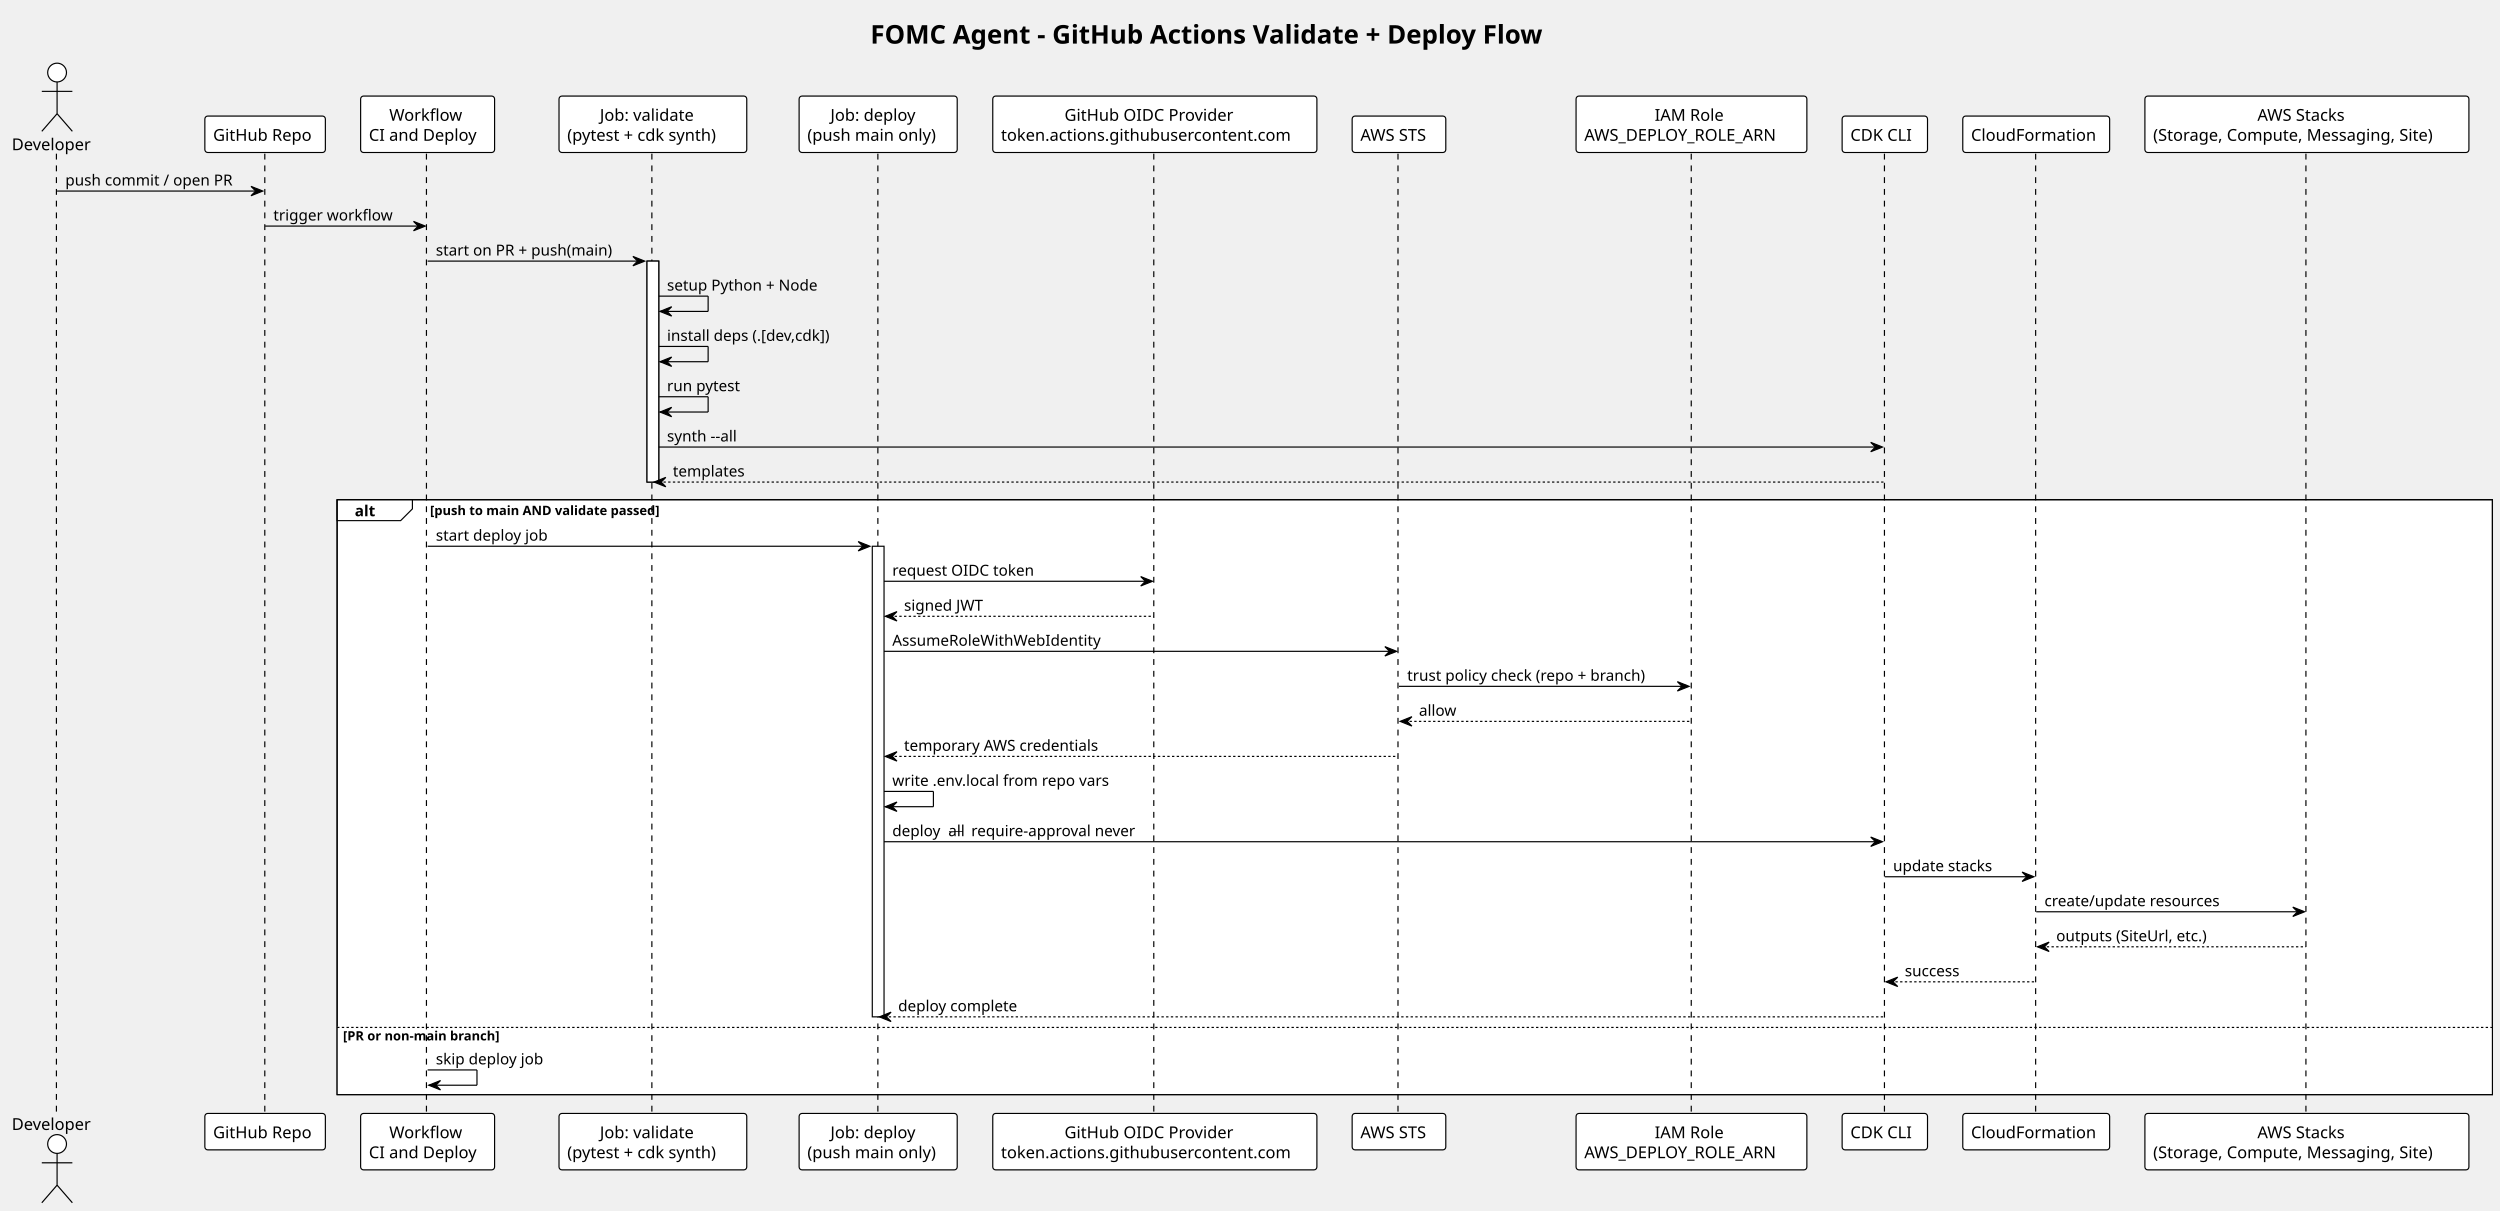
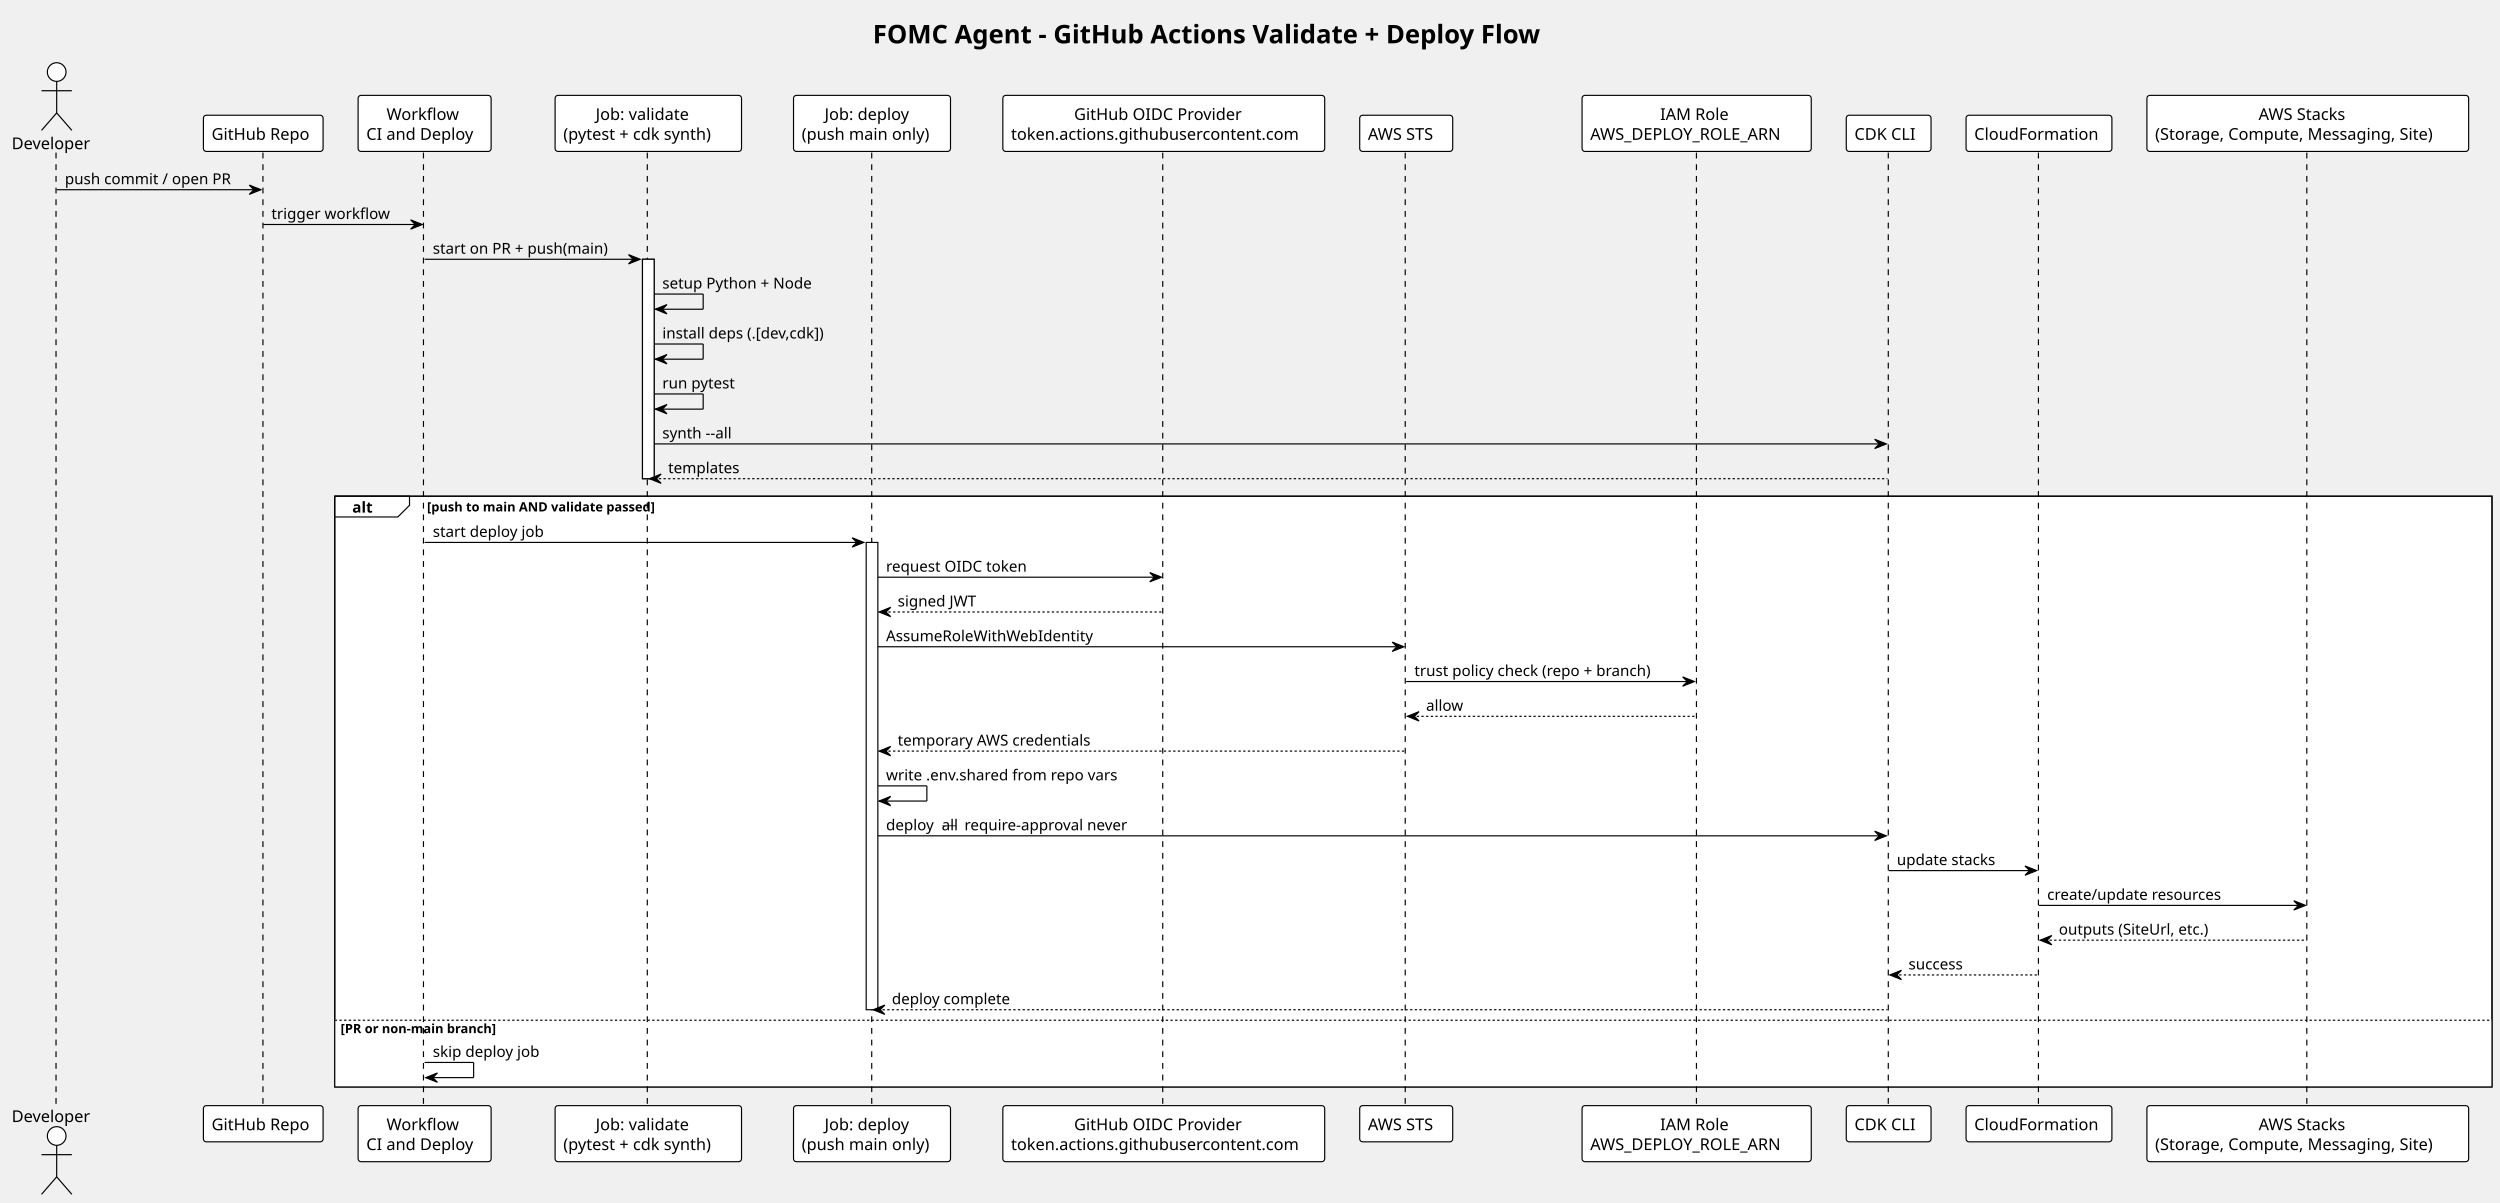
- <svg xmlns="http://www.w3.org/2000/svg" contentStyleType="text/css" data-diagram-type="SEQUENCE" height="1030px" preserveAspectRatio="none" style="width:2127px;height:1030px;background:#FFFFFF;" version="1.1" viewBox="0 0 2127 1030" width="2127px" zoomAndPan="magnify">
+ <svg xmlns="http://www.w3.org/2000/svg" contentStyleType="text/css" data-diagram-type="SEQUENCE" height="1030px" preserveAspectRatio="none" style="width:2142px;height:1030px;background:#FFFFFF;" version="1.1" viewBox="0 0 2142 1030" width="2142px" zoomAndPan="magnify">
  <defs />
  <g>
-     <text fill="#000000" font-family="Verdana" font-size="22" font-weight="bold" lengthAdjust="spacing" textLength="653.523" x="740.513" y="37.118">FOMC Agent - GitHub Actions Validate + Deploy Flow</text>
+     <text fill="#000000" font-family="Verdana" font-size="22" font-weight="bold" lengthAdjust="spacing" textLength="653.523" x="747.81" y="37.118">FOMC Agent - GitHub Actions Validate + Deploy Flow</text>
    <g>
      <rect fill="#FFFFFF" height="187.997" style="stroke:#000000;stroke-width:1;" width="10" x="550.476" y="222.15" />
    </g>
    <g>
      <rect fill="#FFFFFF" height="400.391" style="stroke:#000000;stroke-width:1;" width="10" x="742.139" y="464.745" />
    </g>
-     <rect fill="#FFFFFF" height="506.158" style="stroke:#000000;stroke-width:1;" width="1833.727" x="286.821" y="425.147" />
-     <rect fill="#FFFFFF" height="58.168" style="stroke:none;stroke-width:1;" width="1833.727" x="286.821" y="873.136" />
+     <rect fill="#FFFFFF" height="506.158" style="stroke:#000000;stroke-width:1;" width="1848.321" x="286.821" y="425.147" />
+     <rect fill="#FFFFFF" height="58.168" style="stroke:none;stroke-width:1;" width="1848.321" x="286.821" y="873.136" />
    <g class="participant-lifeline" data-entity-uid="part1" data-qualified-name="Dev" id="part1-lifeline">
      <g>
        <rect fill="#000000" fill-opacity="0" height="817.552" width="8" x="44.564" y="130.752" />
        <line style="stroke:#000000;stroke-width:1;stroke-dasharray:5,5;" x1="48" x2="48" y1="130.752" y2="948.304" />
      </g>
    </g>
    <g class="participant-lifeline" data-entity-uid="part2" data-qualified-name="Repo" id="part2-lifeline">
      <g>
        <rect fill="#000000" fill-opacity="0" height="817.552" width="8" x="221.555" y="130.752" />
        <line style="stroke:#000000;stroke-width:1;stroke-dasharray:5,5;" x1="225.289" x2="225.289" y1="130.752" y2="948.304" />
      </g>
    </g>
    <g class="participant-lifeline" data-entity-uid="part3" data-qualified-name="Workflow" id="part3-lifeline">
      <g>
        <rect fill="#000000" fill-opacity="0" height="817.552" width="8" x="359.809" y="130.752" />
        <line style="stroke:#000000;stroke-width:1;stroke-dasharray:5,5;" x1="362.821" x2="362.821" y1="130.752" y2="948.304" />
      </g>
    </g>
    <g class="participant-lifeline" data-entity-uid="part4" data-qualified-name="Validate" id="part4-lifeline">
      <g>
        <rect fill="#000000" fill-opacity="0" height="817.552" width="8" x="551.476" y="130.752" />
        <line style="stroke:#000000;stroke-width:1;stroke-dasharray:5,5;" x1="554.612" x2="554.612" y1="130.752" y2="948.304" />
      </g>
    </g>
    <g class="participant-lifeline" data-entity-uid="part5" data-qualified-name="Deploy" id="part5-lifeline">
      <g>
        <rect fill="#000000" fill-opacity="0" height="817.552" width="8" x="743.139" y="130.752" />
        <line style="stroke:#000000;stroke-width:1;stroke-dasharray:5,5;" x1="746.887" x2="746.887" y1="130.752" y2="948.304" />
      </g>
    </g>
    <g class="participant-lifeline" data-entity-uid="part6" data-qualified-name="OIDC" id="part6-lifeline">
      <g>
-         <rect fill="#000000" fill-opacity="0" height="817.552" width="8" x="978.525" y="130.752" />
-         <line style="stroke:#000000;stroke-width:1;stroke-dasharray:5,5;" x1="981.641" x2="981.641" y1="130.752" y2="948.304" />
+         <rect fill="#000000" fill-opacity="0" height="817.552" width="8" x="993.118" y="130.752" />
+         <line style="stroke:#000000;stroke-width:1;stroke-dasharray:5,5;" x1="996.234" x2="996.234" y1="130.752" y2="948.304" />
      </g>
    </g>
    <g class="participant-lifeline" data-entity-uid="part7" data-qualified-name="STS" id="part7-lifeline">
      <g>
-         <rect fill="#000000" fill-opacity="0" height="817.552" width="8" x="1186.246" y="130.752" />
-         <line style="stroke:#000000;stroke-width:1;stroke-dasharray:5,5;" x1="1189.409" x2="1189.409" y1="130.752" y2="948.304" />
+         <rect fill="#000000" fill-opacity="0" height="817.552" width="8" x="1200.839" y="130.752" />
+         <line style="stroke:#000000;stroke-width:1;stroke-dasharray:5,5;" x1="1204.002" x2="1204.002" y1="130.752" y2="948.304" />
      </g>
    </g>
    <g class="participant-lifeline" data-entity-uid="part8" data-qualified-name="Role" id="part8-lifeline">
      <g>
-         <rect fill="#000000" fill-opacity="0" height="817.552" width="8" x="1435.099" y="130.752" />
-         <line style="stroke:#000000;stroke-width:1;stroke-dasharray:5,5;" x1="1438.914" x2="1438.914" y1="130.752" y2="948.304" />
+         <rect fill="#000000" fill-opacity="0" height="817.552" width="8" x="1449.692" y="130.752" />
+         <line style="stroke:#000000;stroke-width:1;stroke-dasharray:5,5;" x1="1453.507" x2="1453.507" y1="130.752" y2="948.304" />
      </g>
    </g>
    <g class="participant-lifeline" data-entity-uid="part9" data-qualified-name="CDK" id="part9-lifeline">
      <g>
-         <rect fill="#000000" fill-opacity="0" height="817.552" width="8" x="1599.606" y="130.752" />
-         <line style="stroke:#000000;stroke-width:1;stroke-dasharray:5,5;" x1="1603.283" x2="1603.283" y1="130.752" y2="948.304" />
+         <rect fill="#000000" fill-opacity="0" height="817.552" width="8" x="1614.199" y="130.752" />
+         <line style="stroke:#000000;stroke-width:1;stroke-dasharray:5,5;" x1="1617.877" x2="1617.877" y1="130.752" y2="948.304" />
      </g>
    </g>
    <g class="participant-lifeline" data-entity-uid="part10" data-qualified-name="CFN" id="part10-lifeline">
      <g>
-         <rect fill="#000000" fill-opacity="0" height="817.552" width="8" x="1728.406" y="130.752" />
-         <line style="stroke:#000000;stroke-width:1;stroke-dasharray:5,5;" x1="1731.929" x2="1731.929" y1="130.752" y2="948.304" />
+         <rect fill="#000000" fill-opacity="0" height="817.552" width="8" x="1742.999" y="130.752" />
+         <line style="stroke:#000000;stroke-width:1;stroke-dasharray:5,5;" x1="1746.522" x2="1746.522" y1="130.752" y2="948.304" />
      </g>
    </g>
    <g class="participant-lifeline" data-entity-uid="part11" data-qualified-name="Stacks" id="part11-lifeline">
      <g>
-         <rect fill="#000000" fill-opacity="0" height="817.552" width="8" x="1958.716" y="130.752" />
-         <line style="stroke:#000000;stroke-width:1;stroke-dasharray:5,5;" x1="1961.883" x2="1961.883" y1="130.752" y2="948.304" />
+         <rect fill="#000000" fill-opacity="0" height="817.552" width="8" x="1973.309" y="130.752" />
+         <line style="stroke:#000000;stroke-width:1;stroke-dasharray:5,5;" x1="1976.476" x2="1976.476" y1="130.752" y2="948.304" />
      </g>
    </g>
    <g class="participant participant-head" data-entity-uid="part1" data-qualified-name="Dev" id="part1-head">
      <text fill="#000000" font-family="Verdana" font-size="14" lengthAdjust="spacing" textLength="71.128" x="10" y="127.812">Developer</text>
      <ellipse cx="48.564" cy="61.737" fill="#FFFFFF" rx="8" ry="8" style="stroke:#000000;stroke-width:1;" />
      <path d="M48.564,69.737 L48.564,96.737 M35.564,77.737 L61.564,77.737 M48.564,96.737 L35.564,111.737 M48.564,96.737 L61.564,111.737" fill="none" style="stroke:#000000;stroke-width:1;" />
    </g>
    <g class="participant participant-tail" data-entity-uid="part1" data-qualified-name="Dev" id="part1-tail">
      <text fill="#000000" font-family="Verdana" font-size="14" lengthAdjust="spacing" textLength="71.128" x="10" y="961.379">Developer</text>
      <ellipse cx="48.564" cy="973.319" fill="#FFFFFF" rx="8" ry="8" style="stroke:#000000;stroke-width:1;" />
      <path d="M48.564,981.319 L48.564,1008.319 M35.564,989.319 L61.564,989.319 M48.564,1008.319 L35.564,1023.319 M48.564,1008.319 L61.564,1023.319" fill="none" style="stroke:#000000;stroke-width:1;" />
    </g>
    <g class="participant participant-head" data-entity-uid="part2" data-qualified-name="Repo" id="part2-head">
      <rect fill="#FFFFFF" height="31.015" rx="2.5" ry="2.5" style="stroke:#000000;stroke-width:1;" width="102.532" x="174.289" y="98.737" />
      <text fill="#000000" font-family="Verdana" font-size="14" lengthAdjust="spacing" textLength="88.532" x="181.289" y="119.812">GitHub Repo</text>
    </g>
    <g class="participant participant-tail" data-entity-uid="part2" data-qualified-name="Repo" id="part2-tail">
      <rect fill="#FFFFFF" height="31.015" rx="2.5" ry="2.5" style="stroke:#000000;stroke-width:1;" width="102.532" x="174.289" y="947.304" />
      <text fill="#000000" font-family="Verdana" font-size="14" lengthAdjust="spacing" textLength="88.532" x="181.289" y="968.379">GitHub Repo</text>
    </g>
    <g class="participant participant-head" data-entity-uid="part3" data-qualified-name="Workflow" id="part3-head">
      <rect fill="#FFFFFF" height="48.029" rx="2.5" ry="2.5" style="stroke:#000000;stroke-width:1;" width="113.976" x="306.821" y="81.723" />
      <text fill="#000000" font-family="Verdana" font-size="14" lengthAdjust="spacing" textLength="65.317" x="331.15" y="102.798">Workflow</text>
      <text fill="#000000" font-family="Verdana" font-size="14" lengthAdjust="spacing" textLength="99.976" x="313.821" y="119.812">CI and Deploy</text>
    </g>
    <g class="participant participant-tail" data-entity-uid="part3" data-qualified-name="Workflow" id="part3-tail">
      <rect fill="#FFFFFF" height="48.029" rx="2.5" ry="2.5" style="stroke:#000000;stroke-width:1;" width="113.976" x="306.821" y="947.304" />
      <text fill="#000000" font-family="Verdana" font-size="14" lengthAdjust="spacing" textLength="65.317" x="331.15" y="968.379">Workflow</text>
      <text fill="#000000" font-family="Verdana" font-size="14" lengthAdjust="spacing" textLength="99.976" x="313.821" y="985.394">CI and Deploy</text>
    </g>
    <g class="participant participant-head" data-entity-uid="part4" data-qualified-name="Validate" id="part4-head">
      <rect fill="#FFFFFF" height="48.029" rx="2.5" ry="2.5" style="stroke:#000000;stroke-width:1;" width="159.728" x="475.612" y="81.723" />
      <text fill="#000000" font-family="Verdana" font-size="14" lengthAdjust="spacing" textLength="90.228" x="510.362" y="102.798">Job: validate</text>
      <text fill="#000000" font-family="Verdana" font-size="14" lengthAdjust="spacing" textLength="145.728" x="482.612" y="119.812">(pytest + cdk synth)</text>
    </g>
    <g class="participant participant-tail" data-entity-uid="part4" data-qualified-name="Validate" id="part4-tail">
      <rect fill="#FFFFFF" height="48.029" rx="2.5" ry="2.5" style="stroke:#000000;stroke-width:1;" width="159.728" x="475.612" y="947.304" />
      <text fill="#000000" font-family="Verdana" font-size="14" lengthAdjust="spacing" textLength="90.228" x="510.362" y="968.379">Job: validate</text>
      <text fill="#000000" font-family="Verdana" font-size="14" lengthAdjust="spacing" textLength="145.728" x="482.612" y="985.394">(pytest + cdk synth)</text>
    </g>
    <g class="participant participant-head" data-entity-uid="part5" data-qualified-name="Deploy" id="part5-head">
      <rect fill="#FFFFFF" height="48.029" rx="2.5" ry="2.5" style="stroke:#000000;stroke-width:1;" width="134.504" x="679.887" y="81.723" />
      <text fill="#000000" font-family="Verdana" font-size="14" lengthAdjust="spacing" textLength="81.272" x="706.503" y="102.798">Job: deploy</text>
      <text fill="#000000" font-family="Verdana" font-size="14" lengthAdjust="spacing" textLength="120.504" x="686.887" y="119.812">(push main only)</text>
    </g>
    <g class="participant participant-tail" data-entity-uid="part5" data-qualified-name="Deploy" id="part5-tail">
      <rect fill="#FFFFFF" height="48.029" rx="2.5" ry="2.5" style="stroke:#000000;stroke-width:1;" width="134.504" x="679.887" y="947.304" />
      <text fill="#000000" font-family="Verdana" font-size="14" lengthAdjust="spacing" textLength="81.272" x="706.503" y="968.379">Job: deploy</text>
      <text fill="#000000" font-family="Verdana" font-size="14" lengthAdjust="spacing" textLength="120.504" x="686.887" y="985.394">(push main only)</text>
    </g>
    <g class="participant participant-head" data-entity-uid="part6" data-qualified-name="OIDC" id="part6-head">
-       <rect fill="#FFFFFF" height="48.029" rx="2.5" ry="2.5" style="stroke:#000000;stroke-width:1;" width="275.769" x="844.641" y="81.723" />
-       <text fill="#000000" font-family="Verdana" font-size="14" lengthAdjust="spacing" textLength="153.713" x="905.668" y="102.798">GitHub OIDC Provider</text>
-       <text fill="#000000" font-family="Verdana" font-size="14" lengthAdjust="spacing" textLength="261.769" x="851.641" y="119.812">token.actions.githubusercontent.com</text>
+       <rect fill="#FFFFFF" height="48.029" rx="2.5" ry="2.5" style="stroke:#000000;stroke-width:1;" width="275.769" x="859.234" y="81.723" />
+       <text fill="#000000" font-family="Verdana" font-size="14" lengthAdjust="spacing" textLength="153.713" x="920.262" y="102.798">GitHub OIDC Provider</text>
+       <text fill="#000000" font-family="Verdana" font-size="14" lengthAdjust="spacing" textLength="261.769" x="866.234" y="119.812">token.actions.githubusercontent.com</text>
    </g>
    <g class="participant participant-tail" data-entity-uid="part6" data-qualified-name="OIDC" id="part6-tail">
-       <rect fill="#FFFFFF" height="48.029" rx="2.5" ry="2.5" style="stroke:#000000;stroke-width:1;" width="275.769" x="844.641" y="947.304" />
-       <text fill="#000000" font-family="Verdana" font-size="14" lengthAdjust="spacing" textLength="153.713" x="905.668" y="968.379">GitHub OIDC Provider</text>
-       <text fill="#000000" font-family="Verdana" font-size="14" lengthAdjust="spacing" textLength="261.769" x="851.641" y="985.394">token.actions.githubusercontent.com</text>
+       <rect fill="#FFFFFF" height="48.029" rx="2.5" ry="2.5" style="stroke:#000000;stroke-width:1;" width="275.769" x="859.234" y="947.304" />
+       <text fill="#000000" font-family="Verdana" font-size="14" lengthAdjust="spacing" textLength="153.713" x="920.262" y="968.379">GitHub OIDC Provider</text>
+       <text fill="#000000" font-family="Verdana" font-size="14" lengthAdjust="spacing" textLength="261.769" x="866.234" y="985.394">token.actions.githubusercontent.com</text>
    </g>
    <g class="participant participant-head" data-entity-uid="part7" data-qualified-name="STS" id="part7-head">
-       <rect fill="#FFFFFF" height="31.015" rx="2.5" ry="2.5" style="stroke:#000000;stroke-width:1;" width="79.673" x="1150.409" y="98.737" />
-       <text fill="#000000" font-family="Verdana" font-size="14" lengthAdjust="spacing" textLength="65.673" x="1157.409" y="119.812">AWS STS</text>
+       <rect fill="#FFFFFF" height="31.015" rx="2.5" ry="2.5" style="stroke:#000000;stroke-width:1;" width="79.673" x="1165.002" y="98.737" />
+       <text fill="#000000" font-family="Verdana" font-size="14" lengthAdjust="spacing" textLength="65.673" x="1172.002" y="119.812">AWS STS</text>
    </g>
    <g class="participant participant-tail" data-entity-uid="part7" data-qualified-name="STS" id="part7-tail">
-       <rect fill="#FFFFFF" height="31.015" rx="2.5" ry="2.5" style="stroke:#000000;stroke-width:1;" width="79.673" x="1150.409" y="947.304" />
-       <text fill="#000000" font-family="Verdana" font-size="14" lengthAdjust="spacing" textLength="65.673" x="1157.409" y="968.379">AWS STS</text>
+       <rect fill="#FFFFFF" height="31.015" rx="2.5" ry="2.5" style="stroke:#000000;stroke-width:1;" width="79.673" x="1165.002" y="947.304" />
+       <text fill="#000000" font-family="Verdana" font-size="14" lengthAdjust="spacing" textLength="65.673" x="1172.002" y="968.379">AWS STS</text>
    </g>
    <g class="participant participant-head" data-entity-uid="part8" data-qualified-name="Role" id="part8-head">
-       <rect fill="#FFFFFF" height="48.029" rx="2.5" ry="2.5" style="stroke:#000000;stroke-width:1;" width="196.369" x="1340.914" y="81.723" />
-       <text fill="#000000" font-family="Verdana" font-size="14" lengthAdjust="spacing" textLength="62.597" x="1407.8" y="102.798">IAM Role</text>
-       <text fill="#000000" font-family="Verdana" font-size="14" lengthAdjust="spacing" textLength="182.369" x="1347.914" y="119.812">AWS_DEPLOY_ROLE_ARN</text>
+       <rect fill="#FFFFFF" height="48.029" rx="2.5" ry="2.5" style="stroke:#000000;stroke-width:1;" width="196.369" x="1355.507" y="81.723" />
+       <text fill="#000000" font-family="Verdana" font-size="14" lengthAdjust="spacing" textLength="62.597" x="1422.394" y="102.798">IAM Role</text>
+       <text fill="#000000" font-family="Verdana" font-size="14" lengthAdjust="spacing" textLength="182.369" x="1362.507" y="119.812">AWS_DEPLOY_ROLE_ARN</text>
    </g>
    <g class="participant participant-tail" data-entity-uid="part8" data-qualified-name="Role" id="part8-tail">
-       <rect fill="#FFFFFF" height="48.029" rx="2.5" ry="2.5" style="stroke:#000000;stroke-width:1;" width="196.369" x="1340.914" y="947.304" />
-       <text fill="#000000" font-family="Verdana" font-size="14" lengthAdjust="spacing" textLength="62.597" x="1407.8" y="968.379">IAM Role</text>
-       <text fill="#000000" font-family="Verdana" font-size="14" lengthAdjust="spacing" textLength="182.369" x="1347.914" y="985.394">AWS_DEPLOY_ROLE_ARN</text>
+       <rect fill="#FFFFFF" height="48.029" rx="2.5" ry="2.5" style="stroke:#000000;stroke-width:1;" width="196.369" x="1355.507" y="947.304" />
+       <text fill="#000000" font-family="Verdana" font-size="14" lengthAdjust="spacing" textLength="62.597" x="1422.394" y="968.379">IAM Role</text>
+       <text fill="#000000" font-family="Verdana" font-size="14" lengthAdjust="spacing" textLength="182.369" x="1362.507" y="985.394">AWS_DEPLOY_ROLE_ARN</text>
    </g>
    <g class="participant participant-head" data-entity-uid="part9" data-qualified-name="CDK" id="part9-head">
-       <rect fill="#FFFFFF" height="31.015" rx="2.5" ry="2.5" style="stroke:#000000;stroke-width:1;" width="72.645" x="1567.283" y="98.737" />
-       <text fill="#000000" font-family="Verdana" font-size="14" lengthAdjust="spacing" textLength="58.645" x="1574.283" y="119.812">CDK CLI</text>
+       <rect fill="#FFFFFF" height="31.015" rx="2.5" ry="2.5" style="stroke:#000000;stroke-width:1;" width="72.645" x="1581.877" y="98.737" />
+       <text fill="#000000" font-family="Verdana" font-size="14" lengthAdjust="spacing" textLength="58.645" x="1588.877" y="119.812">CDK CLI</text>
    </g>
    <g class="participant participant-tail" data-entity-uid="part9" data-qualified-name="CDK" id="part9-tail">
-       <rect fill="#FFFFFF" height="31.015" rx="2.5" ry="2.5" style="stroke:#000000;stroke-width:1;" width="72.645" x="1567.283" y="947.304" />
-       <text fill="#000000" font-family="Verdana" font-size="14" lengthAdjust="spacing" textLength="58.645" x="1574.283" y="968.379">CDK CLI</text>
+       <rect fill="#FFFFFF" height="31.015" rx="2.5" ry="2.5" style="stroke:#000000;stroke-width:1;" width="72.645" x="1581.877" y="947.304" />
+       <text fill="#000000" font-family="Verdana" font-size="14" lengthAdjust="spacing" textLength="58.645" x="1588.877" y="968.379">CDK CLI</text>
    </g>
    <g class="participant participant-head" data-entity-uid="part10" data-qualified-name="CFN" id="part10-head">
-       <rect fill="#FFFFFF" height="31.015" rx="2.5" ry="2.5" style="stroke:#000000;stroke-width:1;" width="124.954" x="1669.929" y="98.737" />
-       <text fill="#000000" font-family="Verdana" font-size="14" lengthAdjust="spacing" textLength="110.954" x="1676.929" y="119.812">CloudFormation</text>
+       <rect fill="#FFFFFF" height="31.015" rx="2.5" ry="2.5" style="stroke:#000000;stroke-width:1;" width="124.954" x="1684.522" y="98.737" />
+       <text fill="#000000" font-family="Verdana" font-size="14" lengthAdjust="spacing" textLength="110.954" x="1691.522" y="119.812">CloudFormation</text>
    </g>
    <g class="participant participant-tail" data-entity-uid="part10" data-qualified-name="CFN" id="part10-tail">
-       <rect fill="#FFFFFF" height="31.015" rx="2.5" ry="2.5" style="stroke:#000000;stroke-width:1;" width="124.954" x="1669.929" y="947.304" />
-       <text fill="#000000" font-family="Verdana" font-size="14" lengthAdjust="spacing" textLength="110.954" x="1676.929" y="968.379">CloudFormation</text>
+       <rect fill="#FFFFFF" height="31.015" rx="2.5" ry="2.5" style="stroke:#000000;stroke-width:1;" width="124.954" x="1684.522" y="947.304" />
+       <text fill="#000000" font-family="Verdana" font-size="14" lengthAdjust="spacing" textLength="110.954" x="1691.522" y="968.379">CloudFormation</text>
    </g>
    <g class="participant participant-head" data-entity-uid="part11" data-qualified-name="Stacks" id="part11-head">
-       <rect fill="#FFFFFF" height="48.029" rx="2.5" ry="2.5" style="stroke:#000000;stroke-width:1;" width="275.666" x="1824.883" y="81.723" />
-       <text fill="#000000" font-family="Verdana" font-size="14" lengthAdjust="spacing" textLength="84.273" x="1920.579" y="102.798">AWS Stacks</text>
-       <text fill="#000000" font-family="Verdana" font-size="14" lengthAdjust="spacing" textLength="261.666" x="1831.883" y="119.812">(Storage, Compute, Messaging, Site)</text>
+       <rect fill="#FFFFFF" height="48.029" rx="2.5" ry="2.5" style="stroke:#000000;stroke-width:1;" width="275.666" x="1839.476" y="81.723" />
+       <text fill="#000000" font-family="Verdana" font-size="14" lengthAdjust="spacing" textLength="84.273" x="1935.172" y="102.798">AWS Stacks</text>
+       <text fill="#000000" font-family="Verdana" font-size="14" lengthAdjust="spacing" textLength="261.666" x="1846.476" y="119.812">(Storage, Compute, Messaging, Site)</text>
    </g>
    <g class="participant participant-tail" data-entity-uid="part11" data-qualified-name="Stacks" id="part11-tail">
-       <rect fill="#FFFFFF" height="48.029" rx="2.5" ry="2.5" style="stroke:#000000;stroke-width:1;" width="275.666" x="1824.883" y="947.304" />
-       <text fill="#000000" font-family="Verdana" font-size="14" lengthAdjust="spacing" textLength="84.273" x="1920.579" y="968.379">AWS Stacks</text>
-       <text fill="#000000" font-family="Verdana" font-size="14" lengthAdjust="spacing" textLength="261.666" x="1831.883" y="985.394">(Storage, Compute, Messaging, Site)</text>
+       <rect fill="#FFFFFF" height="48.029" rx="2.5" ry="2.5" style="stroke:#000000;stroke-width:1;" width="275.666" x="1839.476" y="947.304" />
+       <text fill="#000000" font-family="Verdana" font-size="14" lengthAdjust="spacing" textLength="84.273" x="1935.172" y="968.379">AWS Stacks</text>
+       <text fill="#000000" font-family="Verdana" font-size="14" lengthAdjust="spacing" textLength="261.666" x="1846.476" y="985.394">(Storage, Compute, Messaging, Site)</text>
    </g>
    <g>
      <rect fill="#FFFFFF" height="187.997" style="stroke:#000000;stroke-width:1;" width="10" x="550.476" y="222.15" />
    </g>
    <g>
      <rect fill="#FFFFFF" height="400.391" style="stroke:#000000;stroke-width:1;" width="10" x="742.139" y="464.745" />
    </g>
    <g class="message" data-entity-1="part1" data-entity-2="part2" id="msg1">
      <polygon fill="#000000" points="213.555,158.551,223.555,162.551,213.555,166.551,217.555,162.551" style="stroke:#000000;stroke-width:1;" />
      <line style="stroke:#000000;stroke-width:1;" x1="48.564" x2="219.555" y1="162.551" y2="162.551" />
      <text fill="#000000" font-family="Verdana" font-size="13" lengthAdjust="spacing" textLength="152.991" x="55.564" y="157.822">push commit / open PR</text>
    </g>
    <g class="message" data-entity-1="part2" data-entity-2="part3" id="msg2">
      <polygon fill="#000000" points="351.809,188.351,361.809,192.351,351.809,196.351,355.809,192.351" style="stroke:#000000;stroke-width:1;" />
      <line style="stroke:#000000;stroke-width:1;" x1="225.555" x2="357.809" y1="192.351" y2="192.351" />
      <text fill="#000000" font-family="Verdana" font-size="13" lengthAdjust="spacing" textLength="106.736" x="232.555" y="187.621">trigger workflow</text>
    </g>
    <g class="message" data-entity-1="part3" data-entity-2="part4" id="msg3">
      <polygon fill="#000000" points="538.476,218.15,548.476,222.15,538.476,226.15,542.476,222.15" style="stroke:#000000;stroke-width:1;" />
      <line style="stroke:#000000;stroke-width:1;" x1="363.809" x2="544.476" y1="222.15" y2="222.15" />
      <text fill="#000000" font-family="Verdana" font-size="13" lengthAdjust="spacing" textLength="167.667" x="370.809" y="217.42">start on PR + push(main)</text>
    </g>
    <g class="message" data-entity-1="part4" data-entity-2="part4" id="msg4">
      <line style="stroke:#000000;stroke-width:1;" x1="560.476" x2="602.476" y1="251.949" y2="251.949" />
      <line style="stroke:#000000;stroke-width:1;" x1="602.476" x2="602.476" y1="251.949" y2="264.949" />
      <line style="stroke:#000000;stroke-width:1;" x1="561.476" x2="602.476" y1="264.949" y2="264.949" />
      <polygon fill="#000000" points="571.476,260.949,561.476,264.949,571.476,268.949,567.476,264.949" style="stroke:#000000;stroke-width:1;" />
      <text fill="#000000" font-family="Verdana" font-size="13" lengthAdjust="spacing" textLength="138.773" x="567.476" y="247.22">setup Python + Node</text>
    </g>
    <g class="message" data-entity-1="part4" data-entity-2="part4" id="msg5">
      <line style="stroke:#000000;stroke-width:1;" x1="560.476" x2="602.476" y1="294.748" y2="294.748" />
      <line style="stroke:#000000;stroke-width:1;" x1="602.476" x2="602.476" y1="294.748" y2="307.748" />
      <line style="stroke:#000000;stroke-width:1;" x1="561.476" x2="602.476" y1="307.748" y2="307.748" />
      <polygon fill="#000000" points="571.476,303.748,561.476,307.748,571.476,311.748,567.476,307.748" style="stroke:#000000;stroke-width:1;" />
      <text fill="#000000" font-family="Verdana" font-size="13" lengthAdjust="spacing" textLength="157.663" x="567.476" y="290.019">install deps (.[dev,cdk])</text>
    </g>
    <g class="message" data-entity-1="part4" data-entity-2="part4" id="msg6">
      <line style="stroke:#000000;stroke-width:1;" x1="560.476" x2="602.476" y1="337.548" y2="337.548" />
      <line style="stroke:#000000;stroke-width:1;" x1="602.476" x2="602.476" y1="337.548" y2="350.548" />
      <line style="stroke:#000000;stroke-width:1;" x1="561.476" x2="602.476" y1="350.548" y2="350.548" />
      <polygon fill="#000000" points="571.476,346.548,561.476,350.548,571.476,354.548,567.476,350.548" style="stroke:#000000;stroke-width:1;" />
      <text fill="#000000" font-family="Verdana" font-size="13" lengthAdjust="spacing" textLength="67.126" x="567.476" y="332.818">run pytest</text>
    </g>
    <g class="message" data-entity-1="part4" data-entity-2="part9" id="msg7">
-       <polygon fill="#000000" points="1591.606,376.347,1601.606,380.347,1591.606,384.347,1595.606,380.347" style="stroke:#000000;stroke-width:1;" />
-       <line style="stroke:#000000;stroke-width:1;" x1="560.476" x2="1597.606" y1="380.347" y2="380.347" />
+       <polygon fill="#000000" points="1606.199,376.347,1616.199,380.347,1606.199,384.347,1610.199,380.347" style="stroke:#000000;stroke-width:1;" />
+       <line style="stroke:#000000;stroke-width:1;" x1="560.476" x2="1612.199" y1="380.347" y2="380.347" />
      <text fill="#000000" font-family="Verdana" font-size="13" lengthAdjust="spacing" textLength="67.361" x="567.476" y="375.618">synth --all</text>
    </g>
    <g class="message" data-entity-1="part9" data-entity-2="part4" id="msg8">
      <polygon fill="#000000" points="566.476,406.147,556.476,410.147,566.476,414.147,562.476,410.147" style="stroke:#000000;stroke-width:1;" />
-       <line style="stroke:#000000;stroke-width:1;stroke-dasharray:2,2;" x1="560.476" x2="1602.606" y1="410.147" y2="410.147" />
+       <line style="stroke:#000000;stroke-width:1;stroke-dasharray:2,2;" x1="560.476" x2="1617.199" y1="410.147" y2="410.147" />
      <text fill="#000000" font-family="Verdana" font-size="13" lengthAdjust="spacing" textLength="64.626" x="572.476" y="405.417">templates</text>
    </g>
    <path d="M286.821,425.147 L350.871,425.147 L350.871,432.946 L340.871,442.946 L286.821,442.946 L286.821,425.147" fill="#FFFFFF" style="stroke:#000000;stroke-width:1;" />
-     <rect fill="none" height="506.158" style="stroke:#000000;stroke-width:1;" width="1833.727" x="286.821" y="425.147" />
+     <rect fill="none" height="506.158" style="stroke:#000000;stroke-width:1;" width="1848.321" x="286.821" y="425.147" />
    <text fill="#000000" font-family="Verdana" font-size="13" font-weight="bold" lengthAdjust="spacing" textLength="19.049" x="301.821" y="439.216">alt</text>
    <text fill="#000000" font-family="Verdana" font-size="11" font-weight="bold" lengthAdjust="spacing" textLength="223.233" x="365.871" y="438.206">[push to main AND validate passed]</text>
    <g class="message" data-entity-1="part3" data-entity-2="part5" id="msg9">
      <polygon fill="#000000" points="730.139,460.745,740.139,464.745,730.139,468.745,734.139,464.745" style="stroke:#000000;stroke-width:1;" />
      <line style="stroke:#000000;stroke-width:1;" x1="363.809" x2="736.139" y1="464.745" y2="464.745" />
      <text fill="#000000" font-family="Verdana" font-size="13" lengthAdjust="spacing" textLength="103.073" x="370.809" y="460.016">start deploy job</text>
    </g>
    <g class="message" data-entity-1="part5" data-entity-2="part6" id="msg10">
-       <polygon fill="#000000" points="970.525,490.544,980.525,494.544,970.525,498.544,974.525,494.544" style="stroke:#000000;stroke-width:1;" />
-       <line style="stroke:#000000;stroke-width:1;" x1="752.139" x2="976.525" y1="494.544" y2="494.544" />
+       <polygon fill="#000000" points="985.118,490.544,995.118,494.544,985.118,498.544,989.118,494.544" style="stroke:#000000;stroke-width:1;" />
+       <line style="stroke:#000000;stroke-width:1;" x1="752.139" x2="991.118" y1="494.544" y2="494.544" />
      <text fill="#000000" font-family="Verdana" font-size="13" lengthAdjust="spacing" textLength="129.873" x="759.139" y="489.815">request OIDC token</text>
    </g>
    <g class="message" data-entity-1="part6" data-entity-2="part5" id="msg11">
      <polygon fill="#000000" points="763.139,520.344,753.139,524.344,763.139,528.344,759.139,524.344" style="stroke:#000000;stroke-width:1;" />
-       <line style="stroke:#000000;stroke-width:1;stroke-dasharray:2,2;" x1="757.139" x2="981.525" y1="524.344" y2="524.344" />
+       <line style="stroke:#000000;stroke-width:1;stroke-dasharray:2,2;" x1="757.139" x2="996.118" y1="524.344" y2="524.344" />
      <text fill="#000000" font-family="Verdana" font-size="13" lengthAdjust="spacing" textLength="73.855" x="769.139" y="519.614">signed JWT</text>
    </g>
    <g class="message" data-entity-1="part5" data-entity-2="part7" id="msg12">
-       <polygon fill="#000000" points="1178.246,550.143,1188.246,554.143,1178.246,558.143,1182.246,554.143" style="stroke:#000000;stroke-width:1;" />
-       <line style="stroke:#000000;stroke-width:1;" x1="752.139" x2="1184.246" y1="554.143" y2="554.143" />
+       <polygon fill="#000000" points="1192.839,550.143,1202.839,554.143,1192.839,558.143,1196.839,554.143" style="stroke:#000000;stroke-width:1;" />
+       <line style="stroke:#000000;stroke-width:1;" x1="752.139" x2="1198.839" y1="554.143" y2="554.143" />
      <text fill="#000000" font-family="Verdana" font-size="13" lengthAdjust="spacing" textLength="188.805" x="759.139" y="549.414">AssumeRoleWithWebIdentity</text>
    </g>
    <g class="message" data-entity-1="part7" data-entity-2="part8" id="msg13">
-       <polygon fill="#000000" points="1427.099,579.942,1437.099,583.942,1427.099,587.942,1431.099,583.942" style="stroke:#000000;stroke-width:1;" />
-       <line style="stroke:#000000;stroke-width:1;" x1="1190.246" x2="1433.099" y1="583.942" y2="583.942" />
-       <text fill="#000000" font-family="Verdana" font-size="13" lengthAdjust="spacing" textLength="224.853" x="1197.246" y="579.213">trust policy check (repo + branch)</text>
+       <polygon fill="#000000" points="1441.692,579.942,1451.692,583.942,1441.692,587.942,1445.692,583.942" style="stroke:#000000;stroke-width:1;" />
+       <line style="stroke:#000000;stroke-width:1;" x1="1204.839" x2="1447.692" y1="583.942" y2="583.942" />
+       <text fill="#000000" font-family="Verdana" font-size="13" lengthAdjust="spacing" textLength="224.853" x="1211.839" y="579.213">trust policy check (repo + branch)</text>
    </g>
    <g class="message" data-entity-1="part8" data-entity-2="part7" id="msg14">
-       <polygon fill="#000000" points="1201.246,609.742,1191.246,613.742,1201.246,617.742,1197.246,613.742" style="stroke:#000000;stroke-width:1;" />
-       <line style="stroke:#000000;stroke-width:1;stroke-dasharray:2,2;" x1="1195.246" x2="1438.099" y1="613.742" y2="613.742" />
-       <text fill="#000000" font-family="Verdana" font-size="13" lengthAdjust="spacing" textLength="33.471" x="1207.246" y="609.012">allow</text>
+       <polygon fill="#000000" points="1215.839,609.742,1205.839,613.742,1215.839,617.742,1211.839,613.742" style="stroke:#000000;stroke-width:1;" />
+       <line style="stroke:#000000;stroke-width:1;stroke-dasharray:2,2;" x1="1209.839" x2="1452.692" y1="613.742" y2="613.742" />
+       <text fill="#000000" font-family="Verdana" font-size="13" lengthAdjust="spacing" textLength="33.471" x="1221.839" y="609.012">allow</text>
    </g>
    <g class="message" data-entity-1="part7" data-entity-2="part5" id="msg15">
      <polygon fill="#000000" points="763.139,639.541,753.139,643.541,763.139,647.541,759.139,643.541" style="stroke:#000000;stroke-width:1;" />
-       <line style="stroke:#000000;stroke-width:1;stroke-dasharray:2,2;" x1="757.139" x2="1189.246" y1="643.541" y2="643.541" />
+       <line style="stroke:#000000;stroke-width:1;stroke-dasharray:2,2;" x1="757.139" x2="1203.839" y1="643.541" y2="643.541" />
      <text fill="#000000" font-family="Verdana" font-size="13" lengthAdjust="spacing" textLength="178.839" x="769.139" y="638.812">temporary AWS credentials</text>
    </g>
    <g class="message" data-entity-1="part5" data-entity-2="part5" id="msg16">
      <line style="stroke:#000000;stroke-width:1;" x1="752.139" x2="794.139" y1="673.34" y2="673.34" />
      <line style="stroke:#000000;stroke-width:1;" x1="794.139" x2="794.139" y1="673.34" y2="686.34" />
      <line style="stroke:#000000;stroke-width:1;" x1="753.139" x2="794.139" y1="686.34" y2="686.34" />
      <polygon fill="#000000" points="763.139,682.34,753.139,686.34,763.139,690.34,759.139,686.34" style="stroke:#000000;stroke-width:1;" />
-       <text fill="#000000" font-family="Verdana" font-size="13" lengthAdjust="spacing" textLength="201.386" x="759.139" y="668.611">write .env.local from repo vars</text>
+       <text fill="#000000" font-family="Verdana" font-size="13" lengthAdjust="spacing" textLength="215.979" x="759.139" y="668.611">write .env.shared from repo vars</text>
    </g>
    <g class="message" data-entity-1="part5" data-entity-2="part9" id="msg17">
-       <polygon fill="#000000" points="1591.606,712.14,1601.606,716.14,1591.606,720.14,1595.606,716.14" style="stroke:#000000;stroke-width:1;" />
-       <line style="stroke:#000000;stroke-width:1;" x1="752.139" x2="1597.606" y1="716.14" y2="716.14" />
+       <polygon fill="#000000" points="1606.199,712.14,1616.199,716.14,1606.199,720.14,1610.199,716.14" style="stroke:#000000;stroke-width:1;" />
+       <line style="stroke:#000000;stroke-width:1;" x1="752.139" x2="1612.199" y1="716.14" y2="716.14" />
      <text fill="#000000" font-family="Verdana" font-size="13" lengthAdjust="spacing" textLength="43.094" x="759.139" y="711.41">deploy</text>
      <text fill="#000000" font-family="Verdana" font-size="13" lengthAdjust="spacing" text-decoration="line-through" textLength="14.942" x="806.804" y="711.41">all</text>
      <text fill="#000000" font-family="Verdana" font-size="13" lengthAdjust="spacing" textLength="150.42" x="826.316" y="711.41">require-approval never</text>
    </g>
    <g class="message" data-entity-1="part9" data-entity-2="part10" id="msg18">
-       <polygon fill="#000000" points="1720.406,741.939,1730.406,745.939,1720.406,749.939,1724.406,745.939" style="stroke:#000000;stroke-width:1;" />
-       <line style="stroke:#000000;stroke-width:1;" x1="1603.606" x2="1726.406" y1="745.939" y2="745.939" />
-       <text fill="#000000" font-family="Verdana" font-size="13" lengthAdjust="spacing" textLength="90.613" x="1610.606" y="741.21">update stacks</text>
+       <polygon fill="#000000" points="1734.999,741.939,1744.999,745.939,1734.999,749.939,1738.999,745.939" style="stroke:#000000;stroke-width:1;" />
+       <line style="stroke:#000000;stroke-width:1;" x1="1618.199" x2="1740.999" y1="745.939" y2="745.939" />
+       <text fill="#000000" font-family="Verdana" font-size="13" lengthAdjust="spacing" textLength="90.613" x="1625.199" y="741.21">update stacks</text>
    </g>
    <g class="message" data-entity-1="part10" data-entity-2="part11" id="msg19">
-       <polygon fill="#000000" points="1950.716,771.738,1960.716,775.738,1950.716,779.738,1954.716,775.738" style="stroke:#000000;stroke-width:1;" />
-       <line style="stroke:#000000;stroke-width:1;" x1="1732.406" x2="1956.716" y1="775.738" y2="775.738" />
-       <text fill="#000000" font-family="Verdana" font-size="13" lengthAdjust="spacing" textLength="159.333" x="1739.406" y="771.009">create/update resources</text>
+       <polygon fill="#000000" points="1965.309,771.738,1975.309,775.738,1965.309,779.738,1969.309,775.738" style="stroke:#000000;stroke-width:1;" />
+       <line style="stroke:#000000;stroke-width:1;" x1="1746.999" x2="1971.309" y1="775.738" y2="775.738" />
+       <text fill="#000000" font-family="Verdana" font-size="13" lengthAdjust="spacing" textLength="159.333" x="1753.999" y="771.009">create/update resources</text>
    </g>
    <g class="message" data-entity-1="part11" data-entity-2="part10" id="msg20">
-       <polygon fill="#000000" points="1743.406,801.538,1733.406,805.538,1743.406,809.538,1739.406,805.538" style="stroke:#000000;stroke-width:1;" />
-       <line style="stroke:#000000;stroke-width:1;stroke-dasharray:2,2;" x1="1737.406" x2="1961.716" y1="805.538" y2="805.538" />
-       <text fill="#000000" font-family="Verdana" font-size="13" lengthAdjust="spacing" textLength="143.457" x="1749.406" y="800.808">outputs (SiteUrl, etc.)</text>
+       <polygon fill="#000000" points="1757.999,801.538,1747.999,805.538,1757.999,809.538,1753.999,805.538" style="stroke:#000000;stroke-width:1;" />
+       <line style="stroke:#000000;stroke-width:1;stroke-dasharray:2,2;" x1="1751.999" x2="1976.309" y1="805.538" y2="805.538" />
+       <text fill="#000000" font-family="Verdana" font-size="13" lengthAdjust="spacing" textLength="143.457" x="1763.999" y="800.808">outputs (SiteUrl, etc.)</text>
    </g>
    <g class="message" data-entity-1="part10" data-entity-2="part9" id="msg21">
-       <polygon fill="#000000" points="1614.606,831.337,1604.606,835.337,1614.606,839.337,1610.606,835.337" style="stroke:#000000;stroke-width:1;" />
-       <line style="stroke:#000000;stroke-width:1;stroke-dasharray:2,2;" x1="1608.606" x2="1731.406" y1="835.337" y2="835.337" />
-       <text fill="#000000" font-family="Verdana" font-size="13" lengthAdjust="spacing" textLength="49.835" x="1620.606" y="830.607">success</text>
+       <polygon fill="#000000" points="1629.199,831.337,1619.199,835.337,1629.199,839.337,1625.199,835.337" style="stroke:#000000;stroke-width:1;" />
+       <line style="stroke:#000000;stroke-width:1;stroke-dasharray:2,2;" x1="1623.199" x2="1745.999" y1="835.337" y2="835.337" />
+       <text fill="#000000" font-family="Verdana" font-size="13" lengthAdjust="spacing" textLength="49.835" x="1635.199" y="830.607">success</text>
    </g>
    <g class="message" data-entity-1="part9" data-entity-2="part5" id="msg22">
      <polygon fill="#000000" points="758.139,861.136,748.139,865.136,758.139,869.136,754.139,865.136" style="stroke:#000000;stroke-width:1;" />
-       <line style="stroke:#000000;stroke-width:1;stroke-dasharray:2,2;" x1="752.139" x2="1602.606" y1="865.136" y2="865.136" />
+       <line style="stroke:#000000;stroke-width:1;stroke-dasharray:2,2;" x1="752.139" x2="1617.199" y1="865.136" y2="865.136" />
      <text fill="#000000" font-family="Verdana" font-size="13" lengthAdjust="spacing" textLength="107.25" x="764.139" y="860.407">deploy complete</text>
    </g>
-     <line style="stroke:#000000;stroke-width:1;stroke-dasharray:2,2;" x1="286.821" x2="2120.549" y1="874.136" y2="874.136" />
+     <line style="stroke:#000000;stroke-width:1;stroke-dasharray:2,2;" x1="286.821" x2="2135.142" y1="874.136" y2="874.136" />
    <text fill="#000000" font-family="Verdana" font-size="11" font-weight="bold" lengthAdjust="spacing" textLength="154.661" x="291.821" y="885.195">[PR or non-main branch]</text>
    <g class="message" data-entity-1="part3" data-entity-2="part3" id="msg23">
      <line style="stroke:#000000;stroke-width:1;" x1="363.809" x2="405.809" y1="910.304" y2="910.304" />
      <line style="stroke:#000000;stroke-width:1;" x1="405.809" x2="405.809" y1="910.304" y2="923.304" />
      <line style="stroke:#000000;stroke-width:1;" x1="364.809" x2="405.809" y1="923.304" y2="923.304" />
      <polygon fill="#000000" points="374.809,919.304,364.809,923.304,374.809,927.304,370.809,923.304" style="stroke:#000000;stroke-width:1;" />
      <text fill="#000000" font-family="Verdana" font-size="13" lengthAdjust="spacing" textLength="98.833" x="370.809" y="905.575">skip deploy job</text>
    </g>
  </g>
</svg>
